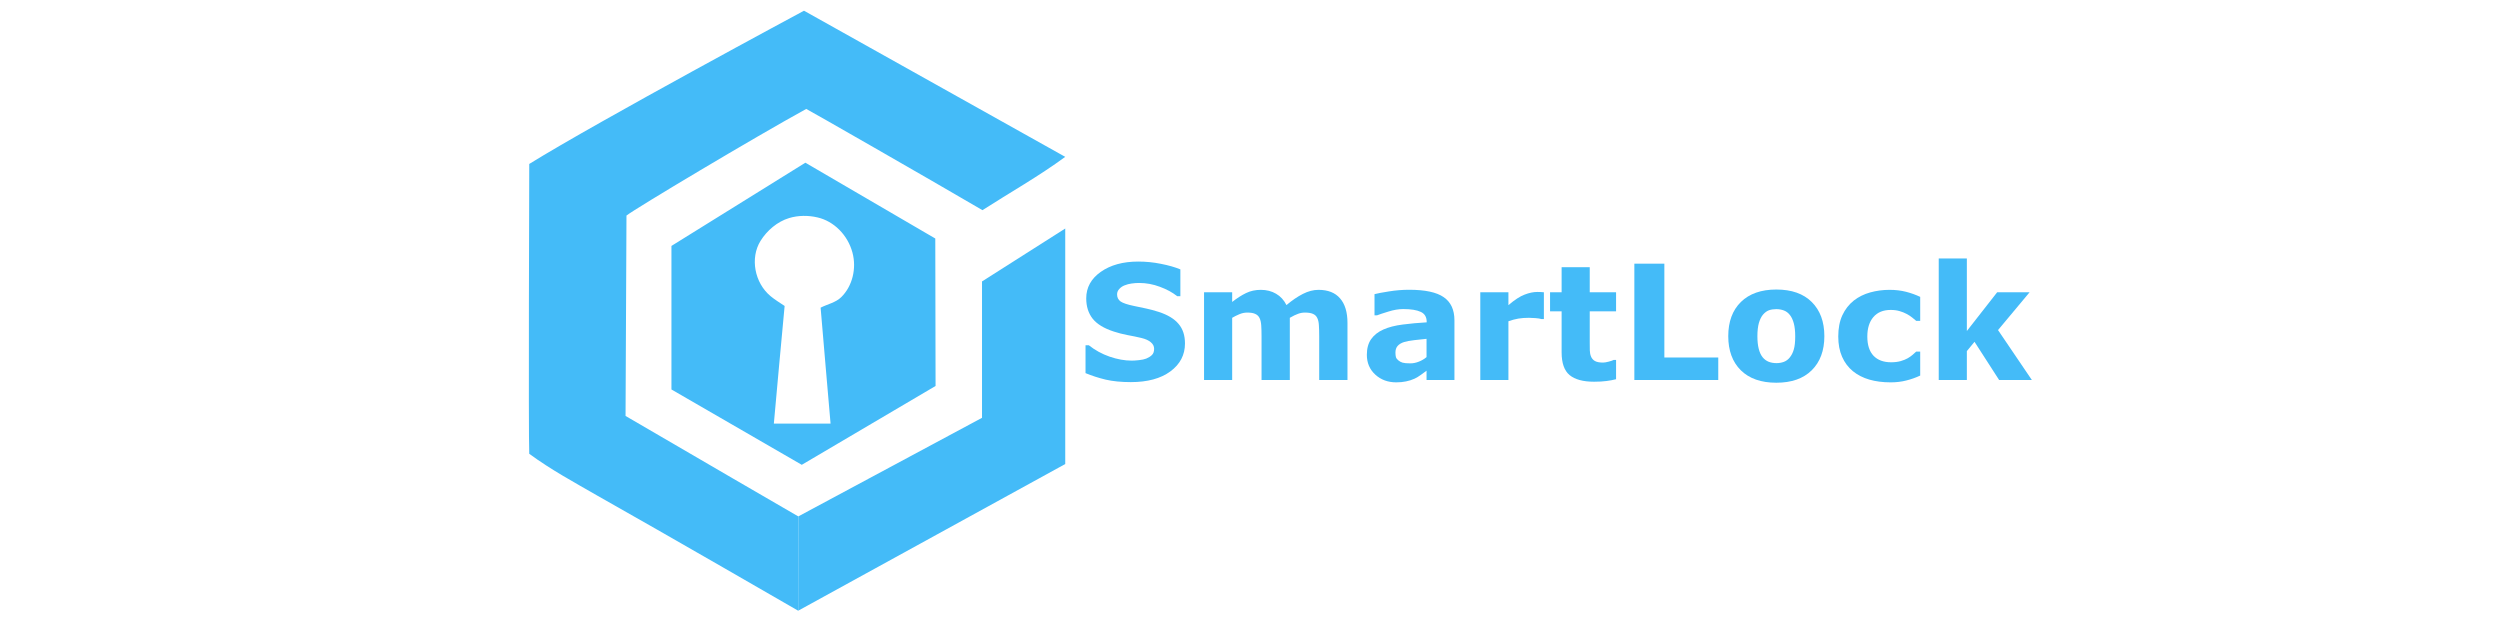
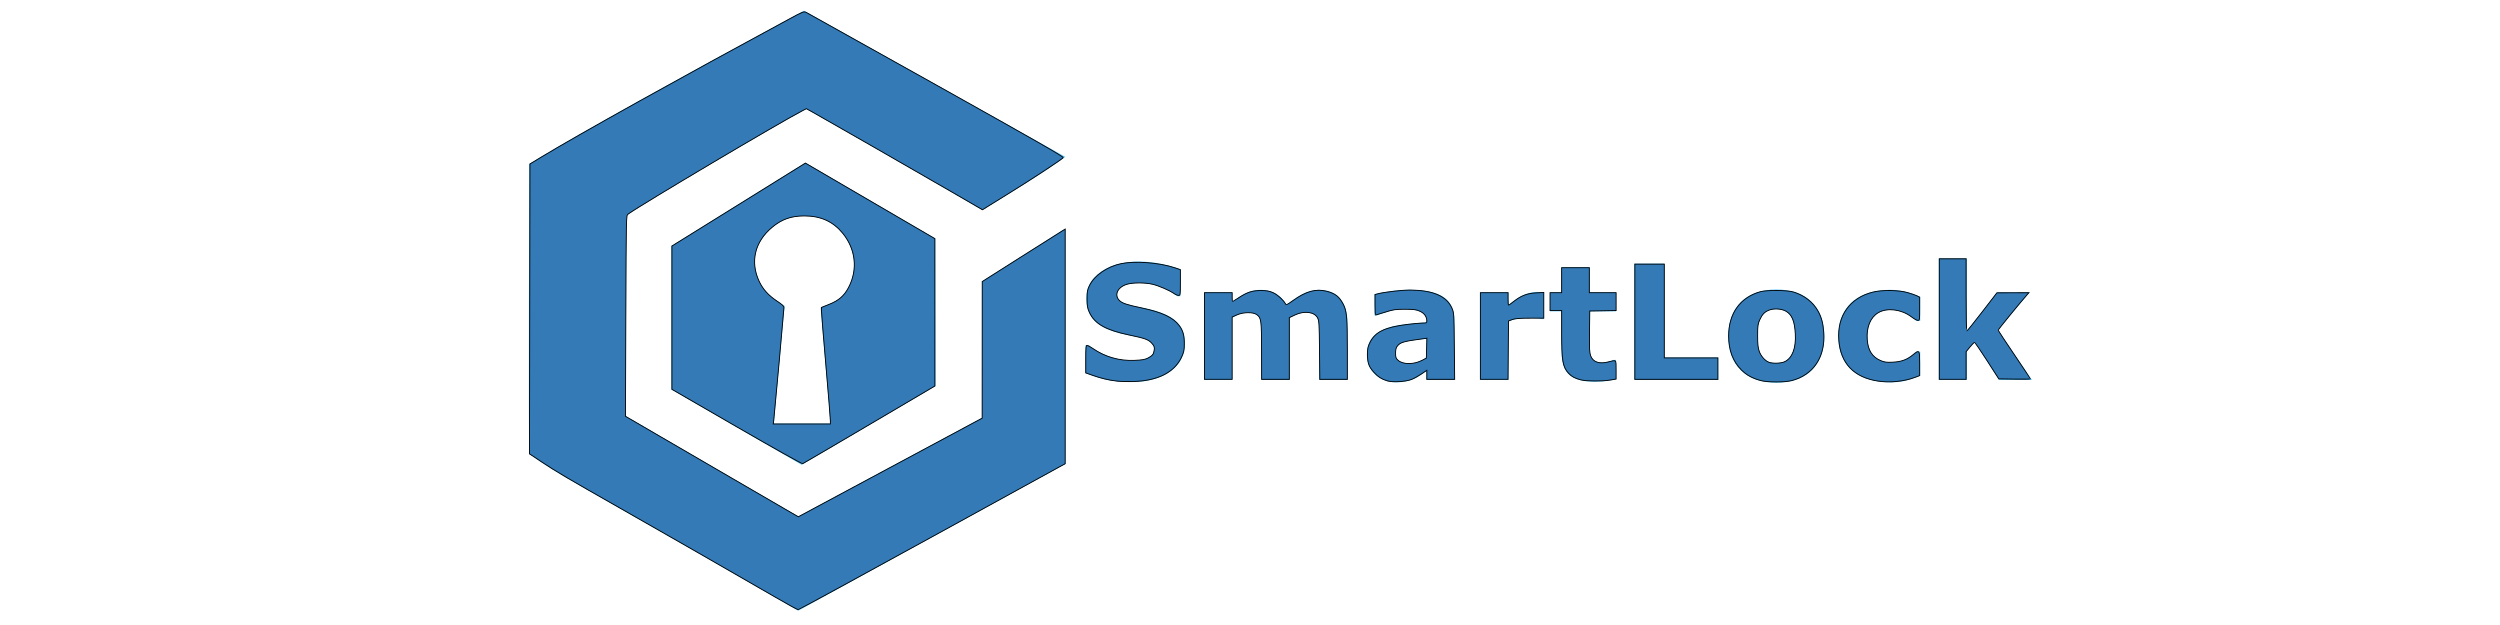
<svg xmlns="http://www.w3.org/2000/svg" width="500" height="125" viewBox="0 0 132.292 33.073" version="1.1" id="svg118">
  <defs id="defs112" />
  <g id="layer1" transform="translate(0,-263.9271)">
    <g transform="matrix(0.2645833,0,0,0.2645833,-129.4751,147.0153)" data-item-type="text" data-item="Business" id="logo__item--business" class="logo__item">
      <g class="logo__item__inner" transform="translate(704.7578,517.8713)" id="g4">
        <g aria-label="SmartLock" style="font-style:normal;font-weight:bold;font-size:32px;font-family:Orbitron;letter-spacing:0;dominant-baseline:auto;fill:#44bbf8" id="text2">
          <path d="m 21.594,-7.312 q 0,3.438 -2.922,5.594 -2.906,2.141 -7.906,2.141 -2.891,0 -5.047,-0.5 Q 3.578,-0.594 1.703,-1.375 v -5.578 h 0.656 q 1.859,1.484 4.156,2.281 2.312,0.797 4.438,0.797 0.547,0 1.438,-0.094 0.891,-0.094 1.453,-0.312 0.688,-0.281 1.125,-0.703 0.453,-0.422 0.453,-1.25 0,-0.766 -0.656,-1.312 Q 14.125,-8.109 12.875,-8.406 11.562,-8.719 10.094,-8.984 8.641,-9.266 7.359,-9.688 4.422,-10.641 3.125,-12.266 q -1.281,-1.641 -1.281,-4.062 0,-3.25 2.906,-5.297 2.922,-2.062 7.5,-2.062 2.297,0 4.531,0.453 2.25,0.438 3.891,1.109 v 5.359 H 20.031 q -1.406,-1.125 -3.453,-1.875 -2.031,-0.766 -4.156,-0.766 -0.75,0 -1.5,0.109 -0.734,0.094 -1.422,0.375 -0.609,0.234 -1.047,0.719 -0.438,0.469 -0.438,1.078 0,0.922 0.703,1.422 0.703,0.484 2.656,0.891 1.281,0.266 2.453,0.516 1.188,0.25 2.547,0.688 2.672,0.875 3.938,2.391 1.281,1.5 1.281,3.906 z" style="font-style:normal;font-weight:bold;font-size:32px;font-family:Orbitron;letter-spacing:0;dominant-baseline:auto;fill:#44bbf8" id="path190" />
          <path d="M 42.562,-12.438 V 0 h -5.656 v -8.766 q 0,-1.281 -0.062,-2.172 -0.062,-0.906 -0.344,-1.469 -0.281,-0.562 -0.859,-0.812 -0.562,-0.266 -1.594,-0.266 -0.828,0 -1.609,0.344 -0.781,0.328 -1.406,0.703 V 0 h -5.625 v -17.547 h 5.625 v 1.938 q 1.453,-1.141 2.781,-1.781 1.328,-0.641 2.938,-0.641 1.734,0 3.062,0.781 1.328,0.766 2.078,2.266 1.688,-1.422 3.281,-2.234 1.594,-0.812 3.125,-0.812 2.844,0 4.312,1.703 1.484,1.703 1.484,4.906 V 0 H 48.438 v -8.766 q 0,-1.297 -0.062,-2.188 -0.047,-0.891 -0.328,-1.453 -0.266,-0.562 -0.844,-0.812 -0.578,-0.266 -1.625,-0.266 -0.703,0 -1.375,0.25 Q 43.531,-13 42.562,-12.438 Z" style="font-style:normal;font-weight:bold;font-size:32px;font-family:Orbitron;letter-spacing:0;dominant-baseline:auto;fill:#44bbf8" id="path192" />
          <path d="m 69.906,-4.578 v -3.656 q -1.141,0.094 -2.469,0.266 -1.328,0.156 -2.016,0.375 -0.844,0.266 -1.297,0.781 -0.438,0.5 -0.438,1.328 0,0.547 0.094,0.891 Q 63.875,-4.25 64.25,-3.938 q 0.359,0.312 0.859,0.469 0.5,0.141 1.562,0.141 0.844,0 1.703,-0.344 0.875,-0.344 1.531,-0.906 z m 0,2.719 q -0.453,0.344 -1.125,0.828 -0.672,0.484 -1.266,0.766 -0.828,0.375 -1.719,0.547 -0.891,0.188 -1.953,0.188 -2.5,0 -4.188,-1.547 -1.688,-1.547 -1.688,-3.953 0,-1.922 0.859,-3.141 0.859,-1.219 2.438,-1.922 1.562,-0.703 3.875,-1 2.312,-0.297 4.797,-0.438 V -11.625 q 0,-1.453 -1.188,-2 -1.188,-0.562 -3.5,-0.562 -1.391,0 -2.969,0.5 -1.578,0.484 -2.266,0.75 H 59.5 v -4.234 q 0.891,-0.234 2.891,-0.547 2.016,-0.328 4.031,-0.328 4.797,0 6.922,1.484 2.141,1.469 2.141,4.625 V 0 H 69.906 Z" style="font-style:normal;font-weight:bold;font-size:32px;font-family:Orbitron;letter-spacing:0;dominant-baseline:auto;fill:#44bbf8" id="path194" />
          <path d="m 93.375,-12.188 h -0.5 q -0.359,-0.125 -1.156,-0.188 -0.797,-0.062 -1.328,-0.062 -1.203,0 -2.125,0.156 Q 87.344,-12.125 86.281,-11.75 V 0 h -5.625 v -17.547 h 5.625 v 2.578 q 1.859,-1.594 3.234,-2.109 1.375,-0.531 2.531,-0.531 0.297,0 0.672,0.016 0.375,0.016 0.656,0.047 z" style="font-style:normal;font-weight:bold;font-size:32px;font-family:Orbitron;letter-spacing:0;dominant-baseline:auto;fill:#44bbf8" id="path196" />
          <path d="m 107.812,-0.156 q -0.906,0.234 -1.922,0.359 -1.016,0.141 -2.484,0.141 -3.281,0 -4.891,-1.328 -1.594,-1.328 -1.594,-4.547 v -8.203 h -2.312 v -3.812 h 2.312 V -22.562 h 5.625 v 5.016 h 5.266 v 3.812 h -5.266 v 6.219 q 0,0.922 0.016,1.609 0.016,0.688 0.25,1.234 0.219,0.547 0.766,0.875 0.562,0.312 1.625,0.312 0.438,0 1.141,-0.188 0.719,-0.188 1,-0.344 h 0.469 z" style="font-style:normal;font-weight:bold;font-size:32px;font-family:Orbitron;letter-spacing:0;dominant-baseline:auto;fill:#44bbf8" id="path198" />
          <path d="m 128.25,0 h -16.781 v -23.266 h 6 V -4.5 H 128.25 Z" style="font-style:normal;font-weight:bold;font-size:32px;font-family:Orbitron;letter-spacing:0;dominant-baseline:auto;fill:#44bbf8" id="path200" />
          <path d="m 149.469,-8.766 q 0,4.328 -2.531,6.828 -2.516,2.484 -7.078,2.484 -4.562,0 -7.094,-2.484 -2.516,-2.5 -2.516,-6.828 0,-4.359 2.531,-6.844 2.547,-2.484 7.078,-2.484 4.594,0 7.094,2.5 2.516,2.5 2.516,6.828 z M 142.547,-4.5 q 0.547,-0.672 0.812,-1.609 0.281,-0.953 0.281,-2.625 0,-1.547 -0.281,-2.594 Q 143.078,-12.375 142.578,-13 q -0.5,-0.641 -1.203,-0.906 -0.703,-0.266 -1.516,-0.266 -0.812,0 -1.453,0.219 -0.625,0.219 -1.203,0.875 -0.516,0.609 -0.828,1.672 -0.297,1.062 -0.297,2.672 0,1.438 0.266,2.5 0.266,1.047 0.781,1.688 0.5,0.609 1.188,0.891 0.703,0.281 1.594,0.281 0.766,0 1.453,-0.25 0.703,-0.266 1.188,-0.875 z" style="font-style:normal;font-weight:bold;font-size:32px;font-family:Orbitron;letter-spacing:0;dominant-baseline:auto;fill:#44bbf8" id="path202" />
          <path d="m 162.672,0.469 q -2.297,0 -4.203,-0.547 -1.891,-0.547 -3.297,-1.688 -1.391,-1.141 -2.156,-2.875 Q 152.25,-6.375 152.25,-8.703 q 0,-2.453 0.812,-4.234 0.828,-1.781 2.297,-2.953 1.422,-1.109 3.281,-1.625 1.859,-0.516 3.859,-0.516 1.797,0 3.312,0.391 1.516,0.391 2.828,1.016 v 4.797 h -0.797 q -0.328,-0.281 -0.797,-0.656 -0.453,-0.375 -1.125,-0.734 -0.641,-0.344 -1.406,-0.562 -0.766,-0.234 -1.781,-0.234 -2.25,0 -3.469,1.438 -1.203,1.422 -1.203,3.875 0,2.531 1.234,3.844 1.25,1.312 3.531,1.312 1.062,0 1.906,-0.234 0.859,-0.25 1.422,-0.578 0.531,-0.312 0.938,-0.656 0.406,-0.344 0.75,-0.672 h 0.797 v 4.797 q -1.328,0.625 -2.781,0.984 -1.438,0.375 -3.188,0.375 z" style="font-style:normal;font-weight:bold;font-size:32px;font-family:Orbitron;letter-spacing:0;dominant-baseline:auto;fill:#44bbf8" id="path204" />
          <path d="m 190.969,0 h -6.547 L 179.5,-7.641 177.969,-5.781 V 0 h -5.625 v -24.312 h 5.625 v 14.516 l 6.062,-7.75 h 6.484 l -6.312,7.562 z" style="font-style:normal;font-weight:bold;font-size:32px;font-family:Orbitron;letter-spacing:0;dominant-baseline:auto;fill:#44bbf8" id="path206" />
        </g>
      </g>
    </g>
    <g transform="matrix(0.2645833,0,0,0.2645833,-129.2861,151.551)" data-item-type="image" data-item="Image" data-logo-item="" id="logo__item--logo_0" class="logo__item">
      <g class="logo__item__inner" transform="matrix(1.457142,0,0,1.457142,576.957,415)" id="g60">
        <g id="g58">
          <radialGradient id="SVGID_1_" cx="50.102" cy="32.502" r="46.304" gradientUnits="userSpaceOnUse">
            <stop offset="0" style="stop-color:#7CC5F1" id="stop7" />
            <stop offset="0.009" style="stop-color:#79C4F1" id="stop9" />
            <stop offset="0.261" style="stop-color:#22B2ED" id="stop11" />
            <stop offset="0.376" style="stop-color:#00ABEB" id="stop13" />
            <stop offset="0.465" style="stop-color:#00A4E3" id="stop15" />
            <stop offset="0.605" style="stop-color:#0091CC" id="stop17" />
            <stop offset="0.779" style="stop-color:#0072A7" id="stop19" />
            <stop offset="0.979" style="stop-color:#004775" id="stop21" />
            <stop offset="1" style="stop-color:#00426F" id="stop23" />
          </radialGradient>
          <path style="fill:#44bbf8" d="M 67.764,39.413 49.93,29.009 31.55,40.431 V 60.134 L 49.438,70.475 67.802,59.653 Z m -12.906,8.046 c -0.754,0.75 -1.896,0.964 -2.834,1.446 0.102,1.394 1.339,15.505 1.366,15.912 -2.593,0 -5.186,0 -7.784,0 0.488,-5.39 0.97,-10.769 1.479,-16.147 -0.648,-0.439 -1.318,-0.836 -1.923,-1.339 -2.212,-1.832 -2.839,-5.24 -1.388,-7.586 0.884,-1.426 2.314,-2.657 3.933,-3.14 1.237,-0.375 2.631,-0.386 3.895,-0.085 2.245,0.514 4.142,2.411 4.789,4.811 0.605,2.229 -0.033,4.66 -1.533,6.128 z" data-part-id="logo__item--logo_0__0" id="path26" />
          <radialGradient id="SVGID_2_" cx="78.015" cy="71.281" r="37.758" gradientUnits="userSpaceOnUse">
            <stop offset="0" style="stop-color:#7CC5F1" id="stop28" />
            <stop offset="0.009" style="stop-color:#79C4F1" id="stop30" />
            <stop offset="0.261" style="stop-color:#22B2ED" id="stop32" />
            <stop offset="0.376" style="stop-color:#00ABEB" id="stop34" />
            <stop offset="0.465" style="stop-color:#00A4E3" id="stop36" />
            <stop offset="0.605" style="stop-color:#0091CC" id="stop38" />
            <stop offset="0.779" style="stop-color:#0072A7" id="stop40" />
            <stop offset="0.979" style="stop-color:#004775" id="stop42" />
            <stop offset="1" style="stop-color:#00426F" id="stop44" />
          </radialGradient>
          <polygon style="fill:#44bbf8" points="85.6,38.042 74.177,45.305 74.177,64.024 48.96,77.557 48.944,90.5 85.6,70.367 " data-part-id="logo__item--logo_0__1" id="polygon47" />
          <radialGradient id="SVGID_3_" cx="30.62" cy="29.88" r="52.225" gradientUnits="userSpaceOnUse">
            <stop offset="0" style="stop-color:#919395" id="stop49" />
            <stop offset="0.673" style="stop-color:#424243" id="stop51" />
            <stop offset="1" style="stop-color:#272525" id="stop53" />
          </radialGradient>
          <path style="fill:#44bbf8" d="m 25.378,36.262 c 1.179,-0.943 17.631,-10.768 24.675,-14.635 0.333,0.149 16.571,9.439 24.184,13.896 3.792,-2.433 7.734,-4.65 11.362,-7.318 C 77.311,23.556 49.743,8.147 49.743,8.147 c 0,0 -28.195,15.14 -37.71,21.033 0,0 -0.123,37.576 0,39.782 2.941,2.165 6.167,3.911 9.327,5.732 9.23,5.198 27.584,15.806 27.584,15.806 l 0.017,-12.943 c 0,0 -15.75,-9.129 -23.711,-13.79 0.01,-1.425 0.128,-24.922 0.128,-27.505 z" data-part-id="logo__item--logo_0__2" id="path56" />
        </g>
      </g>
    </g>
+     <path style="fill:#337ab7;fill-opacity:1;stroke:#000000;stroke-width:0.179" d="m 155.185,119.501 c -7.879,-4.557 -23.292,-13.393 -31.25,-17.915 -10.327,-5.868 -12.616,-7.216 -15.58,-9.183 l -2.455,-1.628 0.044,-28.987 0.044,-28.987 2.232,-1.356 c 7.084,-4.304 28.602,-16.287 49.613,-27.629 2.805,-1.514 2.936,-1.565 3.422,-1.326 0.278,0.137 11.995,6.677 26.039,14.534 20.13,11.262 25.493,14.335 25.342,14.52 -0.294,0.36 -6.391,4.367 -10.576,6.953 -2.062,1.274 -4.158,2.572 -4.657,2.885 l -0.907,0.568 -6.058,-3.512 C 184.043,34.73 164.5,23.523 162.472,22.4 l -1.194,-0.661 -0.696,0.355 c -4.221,2.153 -32.322,18.814 -34.973,20.735 -0.369,0.268 -0.37,0.287 -0.442,20.348 l -0.072,20.08 6.875,4.003 c 3.781,2.202 11.559,6.725 17.284,10.051 l 10.409,6.048 18.384,-9.863 18.384,-9.863 0.008,-13.661 0.008,-13.661 7.601,-4.821 c 4.181,-2.652 7.914,-5.01 8.297,-5.241 l 0.696,-0.42 -2.7e-4,23.456 -2.6e-4,23.456 -26.582,14.598 c -14.62,8.029 -26.694,14.597 -26.83,14.595 -0.136,-0.002 -2.137,-1.096 -4.445,-2.431 z" id="path4570" transform="matrix(0.2645833,0,0,0.2645833,0,263.9271)" />
+     <path style="fill:#337ab7;fill-opacity:1;stroke:#000000;stroke-width:0.179" d="M 147.327,85.35 134.381,77.868 V 63.538 49.209 l 13.348,-8.295 13.348,-8.295 12.947,7.553 12.947,7.553 v 14.742 14.742 l -13.094,7.715 c -7.202,4.243 -13.208,7.759 -13.349,7.812 -0.143,0.055 -5.928,-3.181 -13.201,-7.385 z m 18.75,-1.227 c -1.8e-4,-0.368 -0.402,-5.318 -0.893,-10.999 -0.491,-5.681 -0.892,-10.623 -0.891,-10.982 l 0.001,-0.653 1.538,-0.617 c 1.926,-0.772 3.005,-1.71 3.877,-3.369 1.871,-3.56 1.453,-7.601 -1.115,-10.793 -1.92,-2.386 -4.42,-3.527 -7.72,-3.523 -2.654,0.003 -4.509,0.656 -6.448,2.269 -3.482,2.896 -4.439,6.935 -2.57,10.854 0.754,1.581 1.857,2.793 3.575,3.929 0.975,0.645 1.352,0.999 1.356,1.276 0.006,0.4 -1.877,21.194 -2.038,22.519 l -0.093,0.759 h 5.711 5.711 l -3.6e-4,-0.67 z" id="path4572" transform="matrix(0.2645833,0,0,0.2645833,0,263.9271)" />
+     <path style="fill:#337ab7;fill-opacity:1;stroke:#000000;stroke-width:0.179" d="m 223.375,76.22 c -1.627,-0.187 -3.174,-0.558 -4.932,-1.183 l -1.295,-0.46 v -2.75 c 0,-2.237 0.047,-2.75 0.25,-2.75 0.137,0 0.68,0.293 1.205,0.65 2.466,1.678 5.243,2.466 8.277,2.346 1.54,-0.061 2.121,-0.158 2.691,-0.452 0.936,-0.483 1.16,-0.768 1.274,-1.616 0.08,-0.593 0.012,-0.785 -0.471,-1.335 -0.658,-0.749 -1.34,-1.002 -4.462,-1.656 -4.777,-1 -6.954,-2.232 -8.032,-4.544 -0.389,-0.836 -0.459,-1.237 -0.461,-2.68 -0.003,-1.494 0.056,-1.816 0.489,-2.698 0.99,-2.016 3.521,-3.765 6.299,-4.353 2.792,-0.591 7.622,-0.226 10.744,0.813 l 1.126,0.375 v 2.575 c 0,2.495 -0.012,2.575 -0.374,2.575 -0.206,0 -0.607,-0.165 -0.891,-0.368 -0.85,-0.605 -3.094,-1.576 -4.301,-1.86 -1.468,-0.346 -3.941,-0.346 -5.106,7.1e-5 -1.909,0.567 -2.644,2.203 -1.48,3.291 0.562,0.525 1.515,0.838 4.384,1.442 4.082,0.859 6.302,1.898 7.536,3.53 0.764,1.011 1.025,1.961 1.017,3.71 -0.006,1.233 -0.087,1.613 -0.566,2.636 -1.403,2.999 -4.683,4.67 -9.504,4.844 -1.13,0.041 -2.668,0.004 -3.418,-0.083 z" id="path4574" transform="matrix(0.2645833,0,0,0.2645833,0,263.9271)" />
+     <path style="fill:#337ab7;fill-opacity:1;stroke:#000000;stroke-width:0.179" d="m 240.899,67.203 v -8.661 h 2.768 2.768 v 0.893 c 0,0.491 0.028,0.893 0.063,0.893 0.035,0 0.61,-0.36 1.279,-0.799 1.67,-1.097 2.723,-1.432 4.462,-1.421 1.088,0.007 1.651,0.107 2.362,0.421 0.856,0.377 2.057,1.45 2.491,2.225 0.159,0.285 0.31,0.221 1.505,-0.637 2.602,-1.867 4.586,-2.415 6.744,-1.862 1.714,0.439 2.507,1.067 3.326,2.634 0.679,1.299 0.802,2.679 0.803,9.038 l 0.001,5.938 h -2.755 -2.755 l -0.058,-5.848 c -0.052,-5.247 -0.091,-5.909 -0.382,-6.443 -0.665,-1.218 -2.65,-1.469 -4.542,-0.574 l -1.116,0.528 v 6.168 6.168 h -2.768 -2.768 l -0.01,-5.67 c -0.011,-6.137 -0.073,-6.617 -0.941,-7.26 -0.741,-0.549 -2.729,-0.524 -4.005,0.051 l -0.938,0.422 v 6.228 6.228 h -2.768 -2.768 z" id="path4576" transform="matrix(0.2645833,0,0,0.2645833,0,263.9271)" />
+     <path style="fill:#337ab7;fill-opacity:1;stroke:#000000;stroke-width:0.179" d="m 277.417,76.162 c -1.184,-0.395 -1.767,-0.766 -2.568,-1.635 -1.066,-1.156 -1.337,-1.876 -1.349,-3.574 -0.009,-1.215 0.065,-1.581 0.489,-2.447 1.044,-2.129 2.981,-3.062 7.529,-3.627 1.176,-0.146 2.522,-0.265 2.991,-0.265 0.796,0 0.854,-0.031 0.854,-0.455 0,-0.814 -0.511,-1.517 -1.397,-1.921 -0.704,-0.321 -1.174,-0.381 -2.978,-0.383 -1.927,-0.002 -2.325,0.056 -3.948,0.575 -0.993,0.317 -1.857,0.577 -1.92,0.577 -0.063,0 -0.114,-0.921 -0.114,-2.047 v -2.047 l 0.67,-0.179 c 1.14,-0.304 4.814,-0.728 6.259,-0.722 4.62,0.019 7.365,1.191 8.444,3.605 0.414,0.926 0.422,1.062 0.487,7.595 l 0.066,6.652 h -2.784 -2.784 v -0.9 -0.9 l -1.107,0.751 c -0.609,0.413 -1.513,0.906 -2.009,1.095 -1.164,0.443 -3.838,0.582 -4.831,0.251 z m 7.049,-4.118 0.808,-0.423 0.051,-1.989 0.051,-1.989 -0.676,0.091 c -3.964,0.532 -4.638,0.722 -5.232,1.478 -0.254,0.323 -0.354,0.723 -0.354,1.416 0,0.818 0.073,1.034 0.477,1.409 0.97,0.899 3.165,0.902 4.876,0.007 z" id="path4578" transform="matrix(0.2645833,0,0,0.2645833,0,263.9271)" />
+     <path style="fill:#337ab7;fill-opacity:1;stroke:#000000;stroke-width:0.179" d="m 296.077,67.203 v -8.661 h 2.768 2.768 v 1.25 c 0,0.688 0.043,1.25 0.095,1.25 0.052,0 0.494,-0.315 0.981,-0.701 1.52,-1.202 2.725,-1.673 4.505,-1.764 l 1.562,-0.079 4e-5,2.566 4e-5,2.566 -2.813,0.007 c -2.112,0.005 -2.99,0.076 -3.527,0.286 l -0.714,0.279 -0.047,5.83 -0.047,5.83 h -2.765 -2.765 z" id="path4580" transform="matrix(0.2645833,0,0,0.2645833,0,263.9271)" />
+     <path style="fill:#337ab7;fill-opacity:1;stroke:#000000;stroke-width:0.179" d="m 316.167,75.97 c -1.136,-0.281 -1.841,-0.656 -2.435,-1.296 -1.192,-1.284 -1.401,-2.51 -1.403,-8.23 l -0.001,-4.33 h -1.161 -1.161 V 60.328 58.543 h 1.161 1.161 v -2.5 -2.5 h 2.768 2.768 v 2.5 2.5 h 2.679 2.679 v 1.781 1.781 l -2.634,0.049 -2.634,0.049 -0.05,4.107 c -0.042,3.439 -0.003,4.231 0.239,4.87 0.468,1.234 1.708,1.667 3.477,1.214 1.698,-0.435 1.601,-0.53 1.601,1.569 v 1.849 l -1.24,0.205 c -1.589,0.262 -4.663,0.238 -5.814,-0.046 z" id="path4582" transform="matrix(0.2645833,0,0,0.2645833,0,263.9271)" />
+     <path style="fill:#337ab7;fill-opacity:1;stroke:#000000;stroke-width:0.179" d="M 326.97,64.346 V 52.828 h 2.946 2.946 v 9.375 9.375 h 5.357 5.357 v 2.143 2.143 h -8.304 -8.304 z" id="path4584" transform="matrix(0.2645833,0,0,0.2645833,0,263.9271)" />
+     <path style="fill:#337ab7;fill-opacity:1;stroke:#000000;stroke-width:0.179" d="m 352.149,76.113 c -1.688,-0.453 -2.83,-1.086 -3.903,-2.162 -1.668,-1.673 -2.519,-3.951 -2.519,-6.747 0,-4.494 2.308,-7.721 6.333,-8.855 1.32,-0.372 5.427,-0.33 6.696,0.068 2.151,0.675 3.907,2.064 4.887,3.865 0.672,1.234 0.983,2.441 1.11,4.297 0.329,4.825 -2.105,8.436 -6.437,9.548 -1.375,0.353 -4.83,0.345 -6.168,-0.014 z m 4.809,-3.776 c 1.53,-0.78 2.265,-2.731 2.102,-5.58 -0.147,-2.571 -0.657,-3.809 -1.86,-4.512 -0.844,-0.493 -2.377,-0.604 -3.327,-0.241 -0.953,0.364 -1.406,0.828 -1.938,1.987 -0.357,0.777 -0.409,1.176 -0.41,3.123 -0.001,1.68 0.077,2.457 0.315,3.138 0.331,0.949 1.158,1.897 1.916,2.197 0.745,0.296 2.523,0.233 3.202,-0.113 z" id="path4586" transform="matrix(0.2645833,0,0,0.2645833,0,263.9271)" />
+     <path style="fill:#337ab7;fill-opacity:1;stroke:#000000;stroke-width:0.179" d="m 375.631,76.221 c -4.858,-0.731 -7.536,-3.547 -7.872,-8.279 -0.34,-4.796 2.233,-8.381 6.834,-9.522 1.837,-0.456 5.11,-0.411 6.903,0.094 0.77,0.217 1.634,0.515 1.92,0.663 l 0.519,0.268 v 2.317 c 0,2.19 -0.019,2.317 -0.354,2.317 -0.194,0 -0.777,-0.321 -1.295,-0.714 -1.99,-1.509 -4.852,-1.871 -6.617,-0.836 -1.585,0.929 -2.406,2.926 -2.22,5.4 0.163,2.155 0.997,3.467 2.662,4.183 0.788,0.339 1.161,0.388 2.457,0.323 1.732,-0.087 2.829,-0.49 4.043,-1.485 1.274,-1.044 1.323,-0.978 1.323,1.776 v 2.398 l -0.954,0.357 c -2.187,0.818 -4.967,1.098 -7.35,0.74 z" id="path4588" transform="matrix(0.2645833,0,0,0.2645833,0,263.9271)" />
+     <path style="fill:#337ab7;fill-opacity:1;stroke:#000000;stroke-width:0.179" d="M 387.863,63.81 V 51.757 h 2.679 2.679 v 7.232 c 0,3.978 0.06,7.229 0.134,7.225 0.074,-0.004 1.46,-1.727 3.08,-3.829 l 2.946,-3.821 3.201,-0.011 3.201,-0.011 -0.36,0.402 c -1.294,1.443 -5.773,6.936 -5.773,7.08 0,0.096 1.446,2.306 3.214,4.91 1.768,2.604 3.214,4.781 3.214,4.837 0,0.056 -1.422,0.08 -3.159,0.053 l -3.159,-0.049 -2.341,-3.639 c -1.288,-2.001 -2.417,-3.643 -2.51,-3.648 -0.093,-0.005 -0.511,0.41 -0.928,0.922 l -0.759,0.931 v 2.761 2.761 h -2.679 -2.679 z" id="path4590" transform="matrix(0.2645833,0,0,0.2645833,0,263.9271)" />
  </g>
</svg>
